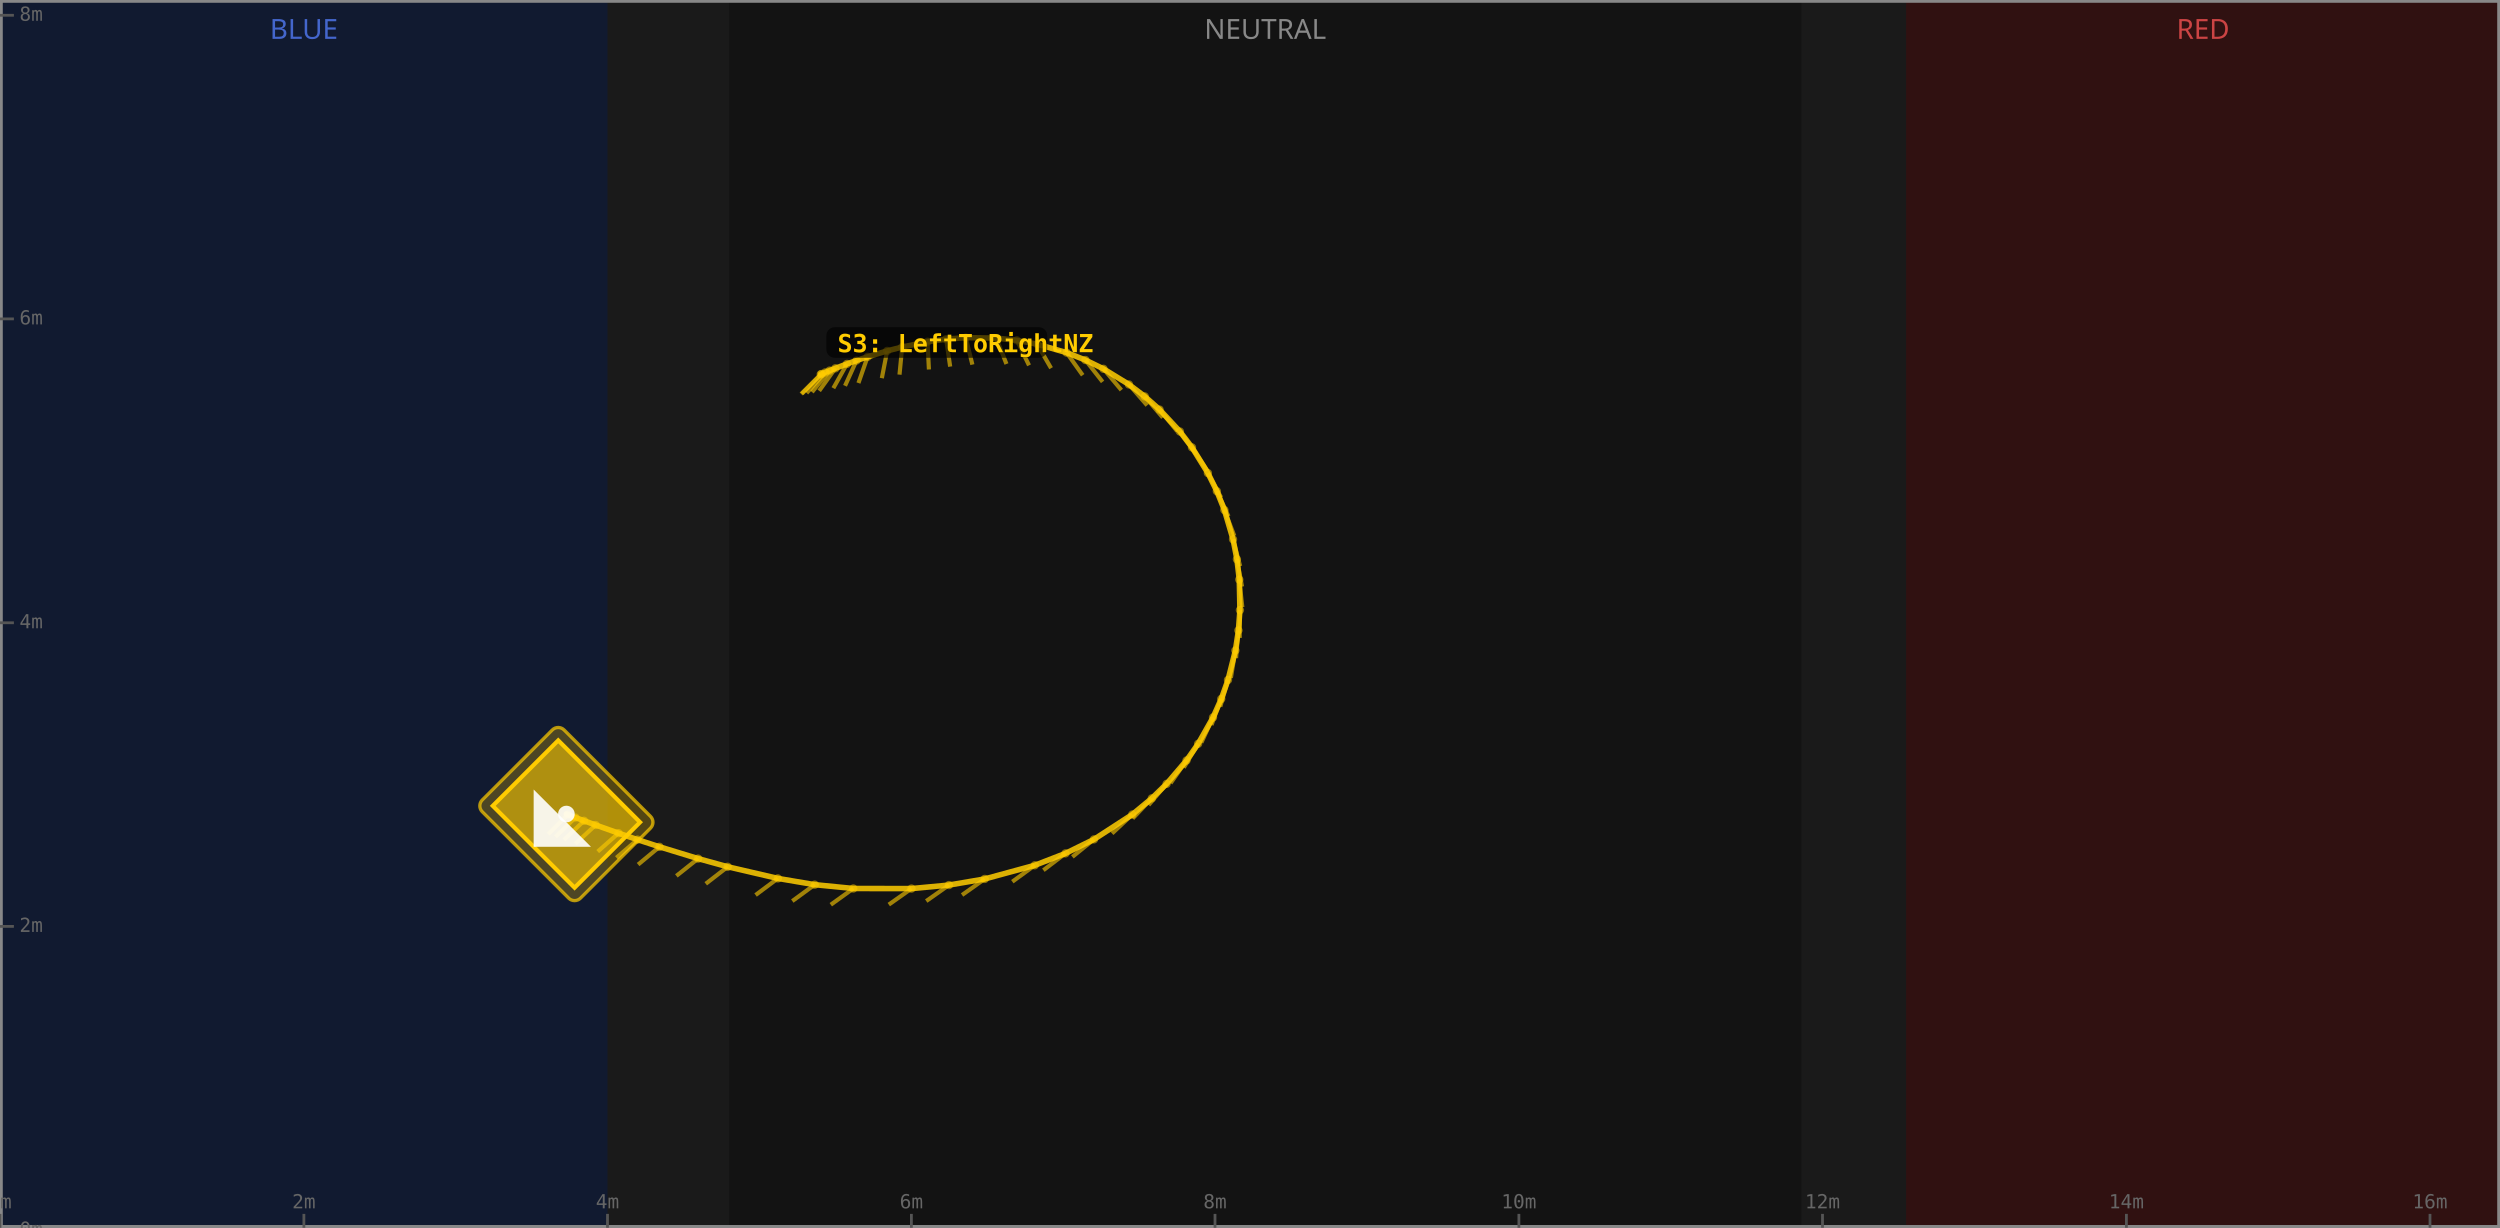
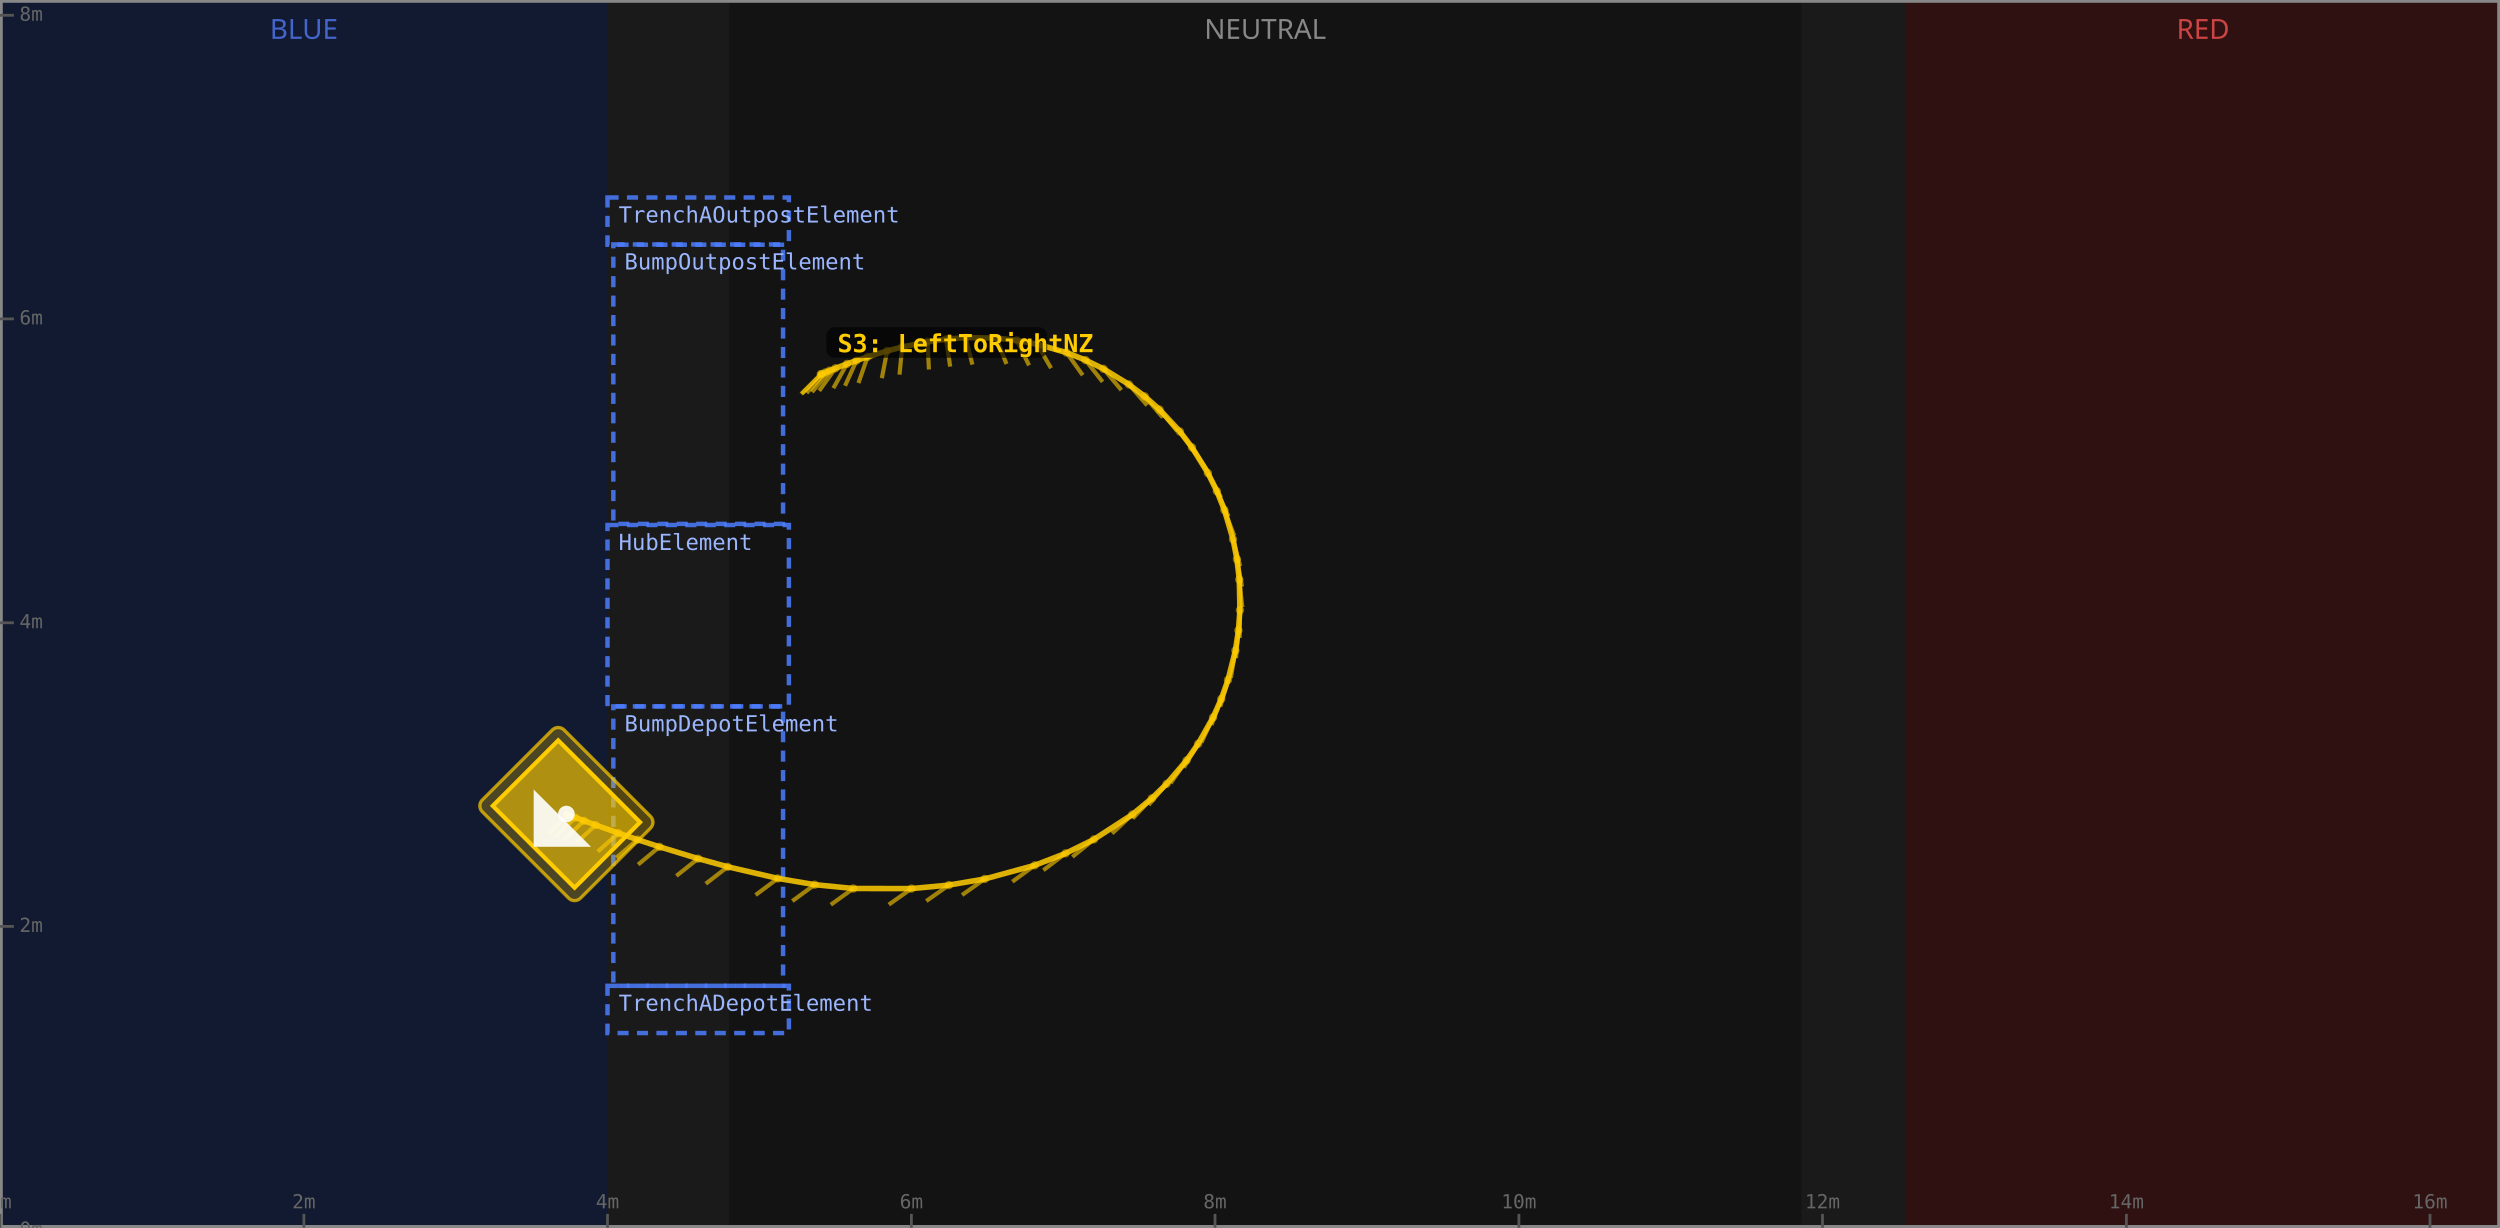
<svg xmlns="http://www.w3.org/2000/svg" width="900" height="442" viewBox="0 0 900 442">
  <rect x="0" y="0" width="900" height="442" fill="#1a1a1a" />
  <rect x="0" y="0" width="218.7" height="442" fill="#0d1a3a" fill-opacity="0.7" />
  <text x="109.4" y="14" text-anchor="middle" font-size="10" fill="#4466cc" font-family="sans-serif">BLUE</text>
  <rect x="262.5" y="0" width="386.0" height="442" fill="#111111" fill-opacity="0.7" />
  <text x="455.5" y="14" text-anchor="middle" font-size="10" fill="#888" font-family="sans-serif">NEUTRAL</text>
  <rect x="686.2" y="0" width="213.8" height="442" fill="#3a0d0d" fill-opacity="0.7" />
  <text x="793.1" y="14" text-anchor="middle" font-size="10" fill="#cc4444" font-family="sans-serif">RED</text>
  <rect x="0" y="0" width="900" height="442" fill="none" stroke="#888" stroke-width="2" />
  <line x1="0.0" y1="442" x2="0.0" y2="437" stroke="#555" stroke-width="1" />
  <text x="0.0" y="435" text-anchor="middle" font-size="7" fill="#666" font-family="monospace">0m</text>
  <line x1="109.4" y1="442" x2="109.4" y2="437" stroke="#555" stroke-width="1" />
  <text x="109.4" y="435" text-anchor="middle" font-size="7" fill="#666" font-family="monospace">2m</text>
  <line x1="218.7" y1="442" x2="218.7" y2="437" stroke="#555" stroke-width="1" />
  <text x="218.7" y="435" text-anchor="middle" font-size="7" fill="#666" font-family="monospace">4m</text>
  <line x1="328.1" y1="442" x2="328.1" y2="437" stroke="#555" stroke-width="1" />
  <text x="328.1" y="435" text-anchor="middle" font-size="7" fill="#666" font-family="monospace">6m</text>
  <line x1="437.4" y1="442" x2="437.4" y2="437" stroke="#555" stroke-width="1" />
  <text x="437.4" y="435" text-anchor="middle" font-size="7" fill="#666" font-family="monospace">8m</text>
  <line x1="546.8" y1="442" x2="546.8" y2="437" stroke="#555" stroke-width="1" />
  <text x="546.8" y="435" text-anchor="middle" font-size="7" fill="#666" font-family="monospace">10m</text>
  <line x1="656.1" y1="442" x2="656.1" y2="437" stroke="#555" stroke-width="1" />
  <text x="656.1" y="435" text-anchor="middle" font-size="7" fill="#666" font-family="monospace">12m</text>
  <line x1="765.5" y1="442" x2="765.5" y2="437" stroke="#555" stroke-width="1" />
  <text x="765.5" y="435" text-anchor="middle" font-size="7" fill="#666" font-family="monospace">14m</text>
  <line x1="874.8" y1="442" x2="874.8" y2="437" stroke="#555" stroke-width="1" />
  <text x="874.8" y="435" text-anchor="middle" font-size="7" fill="#666" font-family="monospace">16m</text>
  <line x1="0" y1="442.9" x2="5" y2="442.9" stroke="#555" stroke-width="1" />
  <text x="7" y="442.9" dominant-baseline="middle" font-size="7" fill="#666" font-family="monospace">0m</text>
  <line x1="0" y1="333.5" x2="5" y2="333.5" stroke="#555" stroke-width="1" />
  <text x="7" y="333.5" dominant-baseline="middle" font-size="7" fill="#666" font-family="monospace">2m</text>
  <line x1="0" y1="224.2" x2="5" y2="224.2" stroke="#555" stroke-width="1" />
  <text x="7" y="224.2" dominant-baseline="middle" font-size="7" fill="#666" font-family="monospace">4m</text>
  <line x1="0" y1="114.8" x2="5" y2="114.8" stroke="#555" stroke-width="1" />
  <text x="7" y="114.8" dominant-baseline="middle" font-size="7" fill="#666" font-family="monospace">6m</text>
  <line x1="0" y1="5.5" x2="5" y2="5.5" stroke="#555" stroke-width="1" />
  <text x="7" y="5.5" dominant-baseline="middle" font-size="7" fill="#666" font-family="monospace">8m</text>
+   <rect x="220.8" y="254.3" width="61.1" height="100.6" fill="none" stroke="#4d7dff" stroke-width="1.6" stroke-dasharray="4 3" stroke-opacity="0.85" />
+   <text x="224.8" y="263.3" text-anchor="start" font-size="8" fill="#9bb6ff" font-family="monospace">BumpDepotElement</text>
+   <rect x="220.8" y="88.0" width="61.1" height="100.6" fill="none" stroke="#4d7dff" stroke-width="1.6" stroke-dasharray="4 3" stroke-opacity="0.85" />
+   <text x="224.8" y="97.0" text-anchor="start" font-size="8" fill="#9bb6ff" font-family="monospace">BumpOutpostElement</text>
+   <rect x="218.7" y="189.0" width="65.3" height="65.3" fill="none" stroke="#4d7dff" stroke-width="1.6" stroke-dasharray="4 3" stroke-opacity="0.85" />
+   <text x="222.7" y="198.0" text-anchor="start" font-size="8" fill="#9bb6ff" font-family="monospace">HubElement</text>
+   <rect x="218.7" y="354.9" width="65.3" height="17.0" fill="none" stroke="#4d7dff" stroke-width="1.6" stroke-dasharray="4 3" stroke-opacity="0.85" />
+   <text x="222.7" y="363.9" text-anchor="start" font-size="8" fill="#9bb6ff" font-family="monospace">TrenchADepotElement</text>
+   <rect x="218.7" y="71.1" width="65.3" height="17.0" fill="none" stroke="#4d7dff" stroke-width="1.6" stroke-dasharray="4 3" stroke-opacity="0.85" />
+   <text x="222.7" y="80.1" text-anchor="start" font-size="8" fill="#9bb6ff" font-family="monospace">TrenchAOutpostElement</text>
  <polyline points="295.47,134.76 295.73,134.64 297.09,134.07 298.65,133.42 300.74,132.59 304.89,131.02 308.34,129.79 312.33,128.45 319.38,126.33 324.78,124.92 333.91,123.03 340.61,122.09 347.69,121.55 358.70,121.72 366.08,122.53 373.37,123.90 383.97,126.94 390.75,129.61 397.25,132.78 406.41,138.40 412.11,142.71 417.45,147.45 424.76,155.34 429.12,161.07 434.84,170.30 438.06,176.82 440.78,183.60 443.89,194.15 445.29,201.35 446.14,208.65 446.37,219.65 445.83,226.95 444.74,234.18 442.08,244.78 439.64,251.63 436.69,258.27 431.33,267.77 427.14,273.77 419.98,282.19 414.65,287.40 407.63,293.22 393.82,302.18 383.57,307.22 372.51,311.51 354.50,316.42 341.62,318.62 328.13,319.89 307.20,319.86 293.30,318.48 280.02,316.23 261.98,312.04 251.32,309.10 237.41,304.85 229.50,302.27 222.67,299.94 214.43,297.01 210.26,295.48 207.14,294.31 204.42,293.26 203.90,293.06" fill="none" stroke="#ffcc00" stroke-width="2" stroke-opacity="0.85" stroke-linejoin="round" stroke-linecap="round" />
  <g id="pose1000" transform="translate(295.47,134.76) rotate(135.00)">
    <line x1="0" y1="0" x2="10.00" y2="0" stroke="#ffcc00" stroke-width="1.5" stroke-opacity="0.6" />
    <circle cx="0" cy="0" r="1.5" fill="#ffcc00" fill-opacity="0.5" />
  </g>
  <g id="pose1001" transform="translate(295.73,134.64) rotate(134.69)">
    <line x1="0" y1="0" x2="10.00" y2="0" stroke="#ffcc00" stroke-width="1.5" stroke-opacity="0.6" />
    <circle cx="0" cy="0" r="1.5" fill="#ffcc00" fill-opacity="0.5" />
  </g>
  <g id="pose1002" transform="translate(297.09,134.07) rotate(132.13)">
    <line x1="0" y1="0" x2="10.00" y2="0" stroke="#ffcc00" stroke-width="1.5" stroke-opacity="0.6" />
    <circle cx="0" cy="0" r="1.5" fill="#ffcc00" fill-opacity="0.5" />
  </g>
  <g id="pose1003" transform="translate(298.65,133.42) rotate(129.29)">
    <line x1="0" y1="0" x2="10.00" y2="0" stroke="#ffcc00" stroke-width="1.5" stroke-opacity="0.6" />
    <circle cx="0" cy="0" r="1.5" fill="#ffcc00" fill-opacity="0.5" />
  </g>
  <g id="pose1004" transform="translate(300.74,132.59) rotate(125.71)">
    <line x1="0" y1="0" x2="10.00" y2="0" stroke="#ffcc00" stroke-width="1.5" stroke-opacity="0.6" />
    <circle cx="0" cy="0" r="1.5" fill="#ffcc00" fill-opacity="0.5" />
  </g>
  <g id="pose1005" transform="translate(304.89,131.02) rotate(119.25)">
    <line x1="0" y1="0" x2="10.00" y2="0" stroke="#ffcc00" stroke-width="1.5" stroke-opacity="0.6" />
    <circle cx="0" cy="0" r="1.5" fill="#ffcc00" fill-opacity="0.5" />
  </g>
  <g id="pose1006" transform="translate(308.34,129.79) rotate(114.40)">
    <line x1="0" y1="0" x2="10.00" y2="0" stroke="#ffcc00" stroke-width="1.5" stroke-opacity="0.6" />
    <circle cx="0" cy="0" r="1.5" fill="#ffcc00" fill-opacity="0.5" />
  </g>
  <g id="pose1007" transform="translate(312.33,128.45) rotate(109.22)">
    <line x1="0" y1="0" x2="10.00" y2="0" stroke="#ffcc00" stroke-width="1.5" stroke-opacity="0.6" />
    <circle cx="0" cy="0" r="1.5" fill="#ffcc00" fill-opacity="0.5" />
  </g>
  <g id="pose1008" transform="translate(319.38,126.33) rotate(101.06)">
    <line x1="0" y1="0" x2="10.00" y2="0" stroke="#ffcc00" stroke-width="1.5" stroke-opacity="0.6" />
    <circle cx="0" cy="0" r="1.5" fill="#ffcc00" fill-opacity="0.5" />
  </g>
  <g id="pose1009" transform="translate(324.78,124.92) rotate(95.49)">
    <line x1="0" y1="0" x2="10.00" y2="0" stroke="#ffcc00" stroke-width="1.5" stroke-opacity="0.6" />
    <circle cx="0" cy="0" r="1.5" fill="#ffcc00" fill-opacity="0.5" />
  </g>
  <g id="pose1010" transform="translate(333.91,123.03) rotate(87.13)">
    <line x1="0" y1="0" x2="10.00" y2="0" stroke="#ffcc00" stroke-width="1.5" stroke-opacity="0.6" />
    <circle cx="0" cy="0" r="1.5" fill="#ffcc00" fill-opacity="0.5" />
  </g>
  <g id="pose1011" transform="translate(340.61,122.09) rotate(81.65)">
    <line x1="0" y1="0" x2="10.00" y2="0" stroke="#ffcc00" stroke-width="1.5" stroke-opacity="0.6" />
    <circle cx="0" cy="0" r="1.5" fill="#ffcc00" fill-opacity="0.5" />
  </g>
  <g id="pose1012" transform="translate(347.69,121.55) rotate(76.32)">
    <line x1="0" y1="0" x2="10.00" y2="0" stroke="#ffcc00" stroke-width="1.5" stroke-opacity="0.6" />
    <circle cx="0" cy="0" r="1.5" fill="#ffcc00" fill-opacity="0.5" />
  </g>
  <g id="pose1013" transform="translate(358.70,121.72) rotate(68.76)">
    <line x1="0" y1="0" x2="10.00" y2="0" stroke="#ffcc00" stroke-width="1.5" stroke-opacity="0.6" />
    <circle cx="0" cy="0" r="1.5" fill="#ffcc00" fill-opacity="0.5" />
  </g>
  <g id="pose1014" transform="translate(366.08,122.53) rotate(64.10)">
    <line x1="0" y1="0" x2="10.00" y2="0" stroke="#ffcc00" stroke-width="1.5" stroke-opacity="0.6" />
    <circle cx="0" cy="0" r="1.5" fill="#ffcc00" fill-opacity="0.5" />
  </g>
  <g id="pose1015" transform="translate(373.37,123.90) rotate(59.86)">
    <line x1="0" y1="0" x2="10.00" y2="0" stroke="#ffcc00" stroke-width="1.5" stroke-opacity="0.6" />
    <circle cx="0" cy="0" r="1.5" fill="#ffcc00" fill-opacity="0.5" />
  </g>
  <g id="pose1016" transform="translate(383.97,126.94) rotate(54.51)">
    <line x1="0" y1="0" x2="10.00" y2="0" stroke="#ffcc00" stroke-width="1.5" stroke-opacity="0.6" />
    <circle cx="0" cy="0" r="1.5" fill="#ffcc00" fill-opacity="0.5" />
  </g>
  <g id="pose1017" transform="translate(390.75,129.61) rotate(51.78)">
    <line x1="0" y1="0" x2="10.00" y2="0" stroke="#ffcc00" stroke-width="1.5" stroke-opacity="0.6" />
    <circle cx="0" cy="0" r="1.5" fill="#ffcc00" fill-opacity="0.5" />
  </g>
  <g id="pose1018" transform="translate(397.25,132.78) rotate(49.89)">
    <line x1="0" y1="0" x2="10.00" y2="0" stroke="#ffcc00" stroke-width="1.5" stroke-opacity="0.6" />
    <circle cx="0" cy="0" r="1.5" fill="#ffcc00" fill-opacity="0.5" />
  </g>
  <g id="pose1019" transform="translate(406.41,138.40) rotate(48.97)">
    <line x1="0" y1="0" x2="10.00" y2="0" stroke="#ffcc00" stroke-width="1.5" stroke-opacity="0.6" />
    <circle cx="0" cy="0" r="1.5" fill="#ffcc00" fill-opacity="0.5" />
  </g>
  <g id="pose1020" transform="translate(412.11,142.71) rotate(49.53)">
    <line x1="0" y1="0" x2="10.00" y2="0" stroke="#ffcc00" stroke-width="1.5" stroke-opacity="0.6" />
    <circle cx="0" cy="0" r="1.5" fill="#ffcc00" fill-opacity="0.5" />
  </g>
  <g id="pose1021" transform="translate(417.45,147.45) rotate(50.86)">
    <line x1="0" y1="0" x2="10.00" y2="0" stroke="#ffcc00" stroke-width="1.5" stroke-opacity="0.6" />
    <circle cx="0" cy="0" r="1.5" fill="#ffcc00" fill-opacity="0.5" />
  </g>
  <g id="pose1022" transform="translate(424.76,155.34) rotate(54.02)">
    <line x1="0" y1="0" x2="10.00" y2="0" stroke="#ffcc00" stroke-width="1.5" stroke-opacity="0.6" />
    <circle cx="0" cy="0" r="1.5" fill="#ffcc00" fill-opacity="0.5" />
  </g>
  <g id="pose1023" transform="translate(429.12,161.07) rotate(56.75)">
    <line x1="0" y1="0" x2="10.00" y2="0" stroke="#ffcc00" stroke-width="1.5" stroke-opacity="0.6" />
    <circle cx="0" cy="0" r="1.5" fill="#ffcc00" fill-opacity="0.5" />
  </g>
  <g id="pose1024" transform="translate(434.84,170.30) rotate(61.57)">
    <line x1="0" y1="0" x2="10.00" y2="0" stroke="#ffcc00" stroke-width="1.5" stroke-opacity="0.6" />
    <circle cx="0" cy="0" r="1.5" fill="#ffcc00" fill-opacity="0.5" />
  </g>
  <g id="pose1025" transform="translate(438.06,176.82) rotate(65.17)">
    <line x1="0" y1="0" x2="10.00" y2="0" stroke="#ffcc00" stroke-width="1.5" stroke-opacity="0.6" />
    <circle cx="0" cy="0" r="1.5" fill="#ffcc00" fill-opacity="0.5" />
  </g>
  <g id="pose1026" transform="translate(440.78,183.60) rotate(69.00)">
    <line x1="0" y1="0" x2="10.00" y2="0" stroke="#ffcc00" stroke-width="1.5" stroke-opacity="0.6" />
    <circle cx="0" cy="0" r="1.5" fill="#ffcc00" fill-opacity="0.5" />
  </g>
  <g id="pose1027" transform="translate(443.89,194.15) rotate(75.11)">
    <line x1="0" y1="0" x2="10.00" y2="0" stroke="#ffcc00" stroke-width="1.5" stroke-opacity="0.6" />
    <circle cx="0" cy="0" r="1.5" fill="#ffcc00" fill-opacity="0.5" />
  </g>
  <g id="pose1028" transform="translate(445.29,201.35) rotate(79.36)">
    <line x1="0" y1="0" x2="10.00" y2="0" stroke="#ffcc00" stroke-width="1.5" stroke-opacity="0.6" />
    <circle cx="0" cy="0" r="1.5" fill="#ffcc00" fill-opacity="0.5" />
  </g>
  <g id="pose1029" transform="translate(446.14,208.65) rotate(83.71)">
    <line x1="0" y1="0" x2="10.00" y2="0" stroke="#ffcc00" stroke-width="1.5" stroke-opacity="0.6" />
    <circle cx="0" cy="0" r="1.5" fill="#ffcc00" fill-opacity="0.5" />
  </g>
  <g id="pose1030" transform="translate(446.37,219.65) rotate(90.37)">
    <line x1="0" y1="0" x2="10.00" y2="0" stroke="#ffcc00" stroke-width="1.5" stroke-opacity="0.6" />
    <circle cx="0" cy="0" r="1.5" fill="#ffcc00" fill-opacity="0.5" />
  </g>
  <g id="pose1031" transform="translate(445.83,226.95) rotate(94.87)">
    <line x1="0" y1="0" x2="10.00" y2="0" stroke="#ffcc00" stroke-width="1.5" stroke-opacity="0.6" />
    <circle cx="0" cy="0" r="1.5" fill="#ffcc00" fill-opacity="0.5" />
  </g>
  <g id="pose1032" transform="translate(444.74,234.18) rotate(99.37)">
    <line x1="0" y1="0" x2="10.00" y2="0" stroke="#ffcc00" stroke-width="1.5" stroke-opacity="0.6" />
    <circle cx="0" cy="0" r="1.5" fill="#ffcc00" fill-opacity="0.5" />
  </g>
  <g id="pose1033" transform="translate(442.08,244.78) rotate(106.09)">
    <line x1="0" y1="0" x2="10.00" y2="0" stroke="#ffcc00" stroke-width="1.5" stroke-opacity="0.6" />
    <circle cx="0" cy="0" r="1.5" fill="#ffcc00" fill-opacity="0.5" />
  </g>
  <g id="pose1034" transform="translate(439.64,251.63) rotate(110.50)">
    <line x1="0" y1="0" x2="10.00" y2="0" stroke="#ffcc00" stroke-width="1.5" stroke-opacity="0.6" />
    <circle cx="0" cy="0" r="1.5" fill="#ffcc00" fill-opacity="0.5" />
  </g>
  <g id="pose1035" transform="translate(436.69,258.27) rotate(114.82)">
    <line x1="0" y1="0" x2="10.00" y2="0" stroke="#ffcc00" stroke-width="1.5" stroke-opacity="0.6" />
    <circle cx="0" cy="0" r="1.5" fill="#ffcc00" fill-opacity="0.5" />
  </g>
  <g id="pose1036" transform="translate(431.33,267.77) rotate(121.04)">
    <line x1="0" y1="0" x2="10.00" y2="0" stroke="#ffcc00" stroke-width="1.5" stroke-opacity="0.6" />
    <circle cx="0" cy="0" r="1.5" fill="#ffcc00" fill-opacity="0.5" />
  </g>
  <g id="pose1037" transform="translate(427.14,273.77) rotate(124.96)">
    <line x1="0" y1="0" x2="10.00" y2="0" stroke="#ffcc00" stroke-width="1.5" stroke-opacity="0.6" />
    <circle cx="0" cy="0" r="1.5" fill="#ffcc00" fill-opacity="0.5" />
  </g>
  <g id="pose1038" transform="translate(419.98,282.19) rotate(130.36)">
    <line x1="0" y1="0" x2="10.00" y2="0" stroke="#ffcc00" stroke-width="1.5" stroke-opacity="0.6" />
    <circle cx="0" cy="0" r="1.5" fill="#ffcc00" fill-opacity="0.5" />
  </g>
  <g id="pose1039" transform="translate(414.65,287.40) rotate(133.55)">
    <line x1="0" y1="0" x2="10.00" y2="0" stroke="#ffcc00" stroke-width="1.5" stroke-opacity="0.6" />
    <circle cx="0" cy="0" r="1.5" fill="#ffcc00" fill-opacity="0.5" />
  </g>
  <g id="pose1040" transform="translate(407.63,293.22) rotate(136.88)">
    <line x1="0" y1="0" x2="10.00" y2="0" stroke="#ffcc00" stroke-width="1.5" stroke-opacity="0.6" />
    <circle cx="0" cy="0" r="1.5" fill="#ffcc00" fill-opacity="0.5" />
  </g>
  <g id="pose1041" transform="translate(393.82,302.18) rotate(140.99)">
    <line x1="0" y1="0" x2="10.00" y2="0" stroke="#ffcc00" stroke-width="1.5" stroke-opacity="0.6" />
    <circle cx="0" cy="0" r="1.5" fill="#ffcc00" fill-opacity="0.5" />
  </g>
  <g id="pose1042" transform="translate(383.57,307.22) rotate(142.72)">
    <line x1="0" y1="0" x2="10.00" y2="0" stroke="#ffcc00" stroke-width="1.5" stroke-opacity="0.6" />
    <circle cx="0" cy="0" r="1.5" fill="#ffcc00" fill-opacity="0.5" />
  </g>
  <g id="pose1043" transform="translate(372.51,311.51) rotate(143.85)">
    <line x1="0" y1="0" x2="10.00" y2="0" stroke="#ffcc00" stroke-width="1.5" stroke-opacity="0.6" />
    <circle cx="0" cy="0" r="1.5" fill="#ffcc00" fill-opacity="0.5" />
  </g>
  <g id="pose1044" transform="translate(354.50,316.42) rotate(144.70)">
    <line x1="0" y1="0" x2="10.00" y2="0" stroke="#ffcc00" stroke-width="1.5" stroke-opacity="0.6" />
    <circle cx="0" cy="0" r="1.5" fill="#ffcc00" fill-opacity="0.5" />
  </g>
  <g id="pose1045" transform="translate(341.62,318.62) rotate(144.85)">
    <line x1="0" y1="0" x2="10.00" y2="0" stroke="#ffcc00" stroke-width="1.5" stroke-opacity="0.6" />
    <circle cx="0" cy="0" r="1.5" fill="#ffcc00" fill-opacity="0.5" />
  </g>
  <g id="pose1046" transform="translate(328.13,319.89) rotate(144.76)">
    <line x1="0" y1="0" x2="10.00" y2="0" stroke="#ffcc00" stroke-width="1.5" stroke-opacity="0.6" />
    <circle cx="0" cy="0" r="1.5" fill="#ffcc00" fill-opacity="0.5" />
  </g>
  <g id="pose1047" transform="translate(307.20,319.86) rotate(144.30)">
    <line x1="0" y1="0" x2="10.00" y2="0" stroke="#ffcc00" stroke-width="1.5" stroke-opacity="0.6" />
    <circle cx="0" cy="0" r="1.5" fill="#ffcc00" fill-opacity="0.5" />
  </g>
  <g id="pose1048" transform="translate(293.30,318.48) rotate(143.84)">
    <line x1="0" y1="0" x2="10.00" y2="0" stroke="#ffcc00" stroke-width="1.5" stroke-opacity="0.6" />
    <circle cx="0" cy="0" r="1.5" fill="#ffcc00" fill-opacity="0.5" />
  </g>
  <g id="pose1049" transform="translate(280.02,316.23) rotate(143.29)">
    <line x1="0" y1="0" x2="10.00" y2="0" stroke="#ffcc00" stroke-width="1.5" stroke-opacity="0.6" />
    <circle cx="0" cy="0" r="1.5" fill="#ffcc00" fill-opacity="0.5" />
  </g>
  <g id="pose1050" transform="translate(261.98,312.04) rotate(142.29)">
    <line x1="0" y1="0" x2="10.00" y2="0" stroke="#ffcc00" stroke-width="1.5" stroke-opacity="0.6" />
    <circle cx="0" cy="0" r="1.5" fill="#ffcc00" fill-opacity="0.5" />
  </g>
  <g id="pose1051" transform="translate(251.32,309.10) rotate(141.52)">
    <line x1="0" y1="0" x2="10.00" y2="0" stroke="#ffcc00" stroke-width="1.5" stroke-opacity="0.6" />
    <circle cx="0" cy="0" r="1.5" fill="#ffcc00" fill-opacity="0.5" />
  </g>
  <g id="pose1052" transform="translate(237.41,304.85) rotate(140.27)">
    <line x1="0" y1="0" x2="10.00" y2="0" stroke="#ffcc00" stroke-width="1.5" stroke-opacity="0.6" />
    <circle cx="0" cy="0" r="1.5" fill="#ffcc00" fill-opacity="0.5" />
  </g>
  <g id="pose1053" transform="translate(229.50,302.27) rotate(139.40)">
    <line x1="0" y1="0" x2="10.00" y2="0" stroke="#ffcc00" stroke-width="1.5" stroke-opacity="0.6" />
    <circle cx="0" cy="0" r="1.5" fill="#ffcc00" fill-opacity="0.5" />
  </g>
  <g id="pose1054" transform="translate(222.67,299.94) rotate(138.53)">
    <line x1="0" y1="0" x2="10.00" y2="0" stroke="#ffcc00" stroke-width="1.5" stroke-opacity="0.6" />
    <circle cx="0" cy="0" r="1.5" fill="#ffcc00" fill-opacity="0.5" />
  </g>
  <g id="pose1055" transform="translate(214.43,297.01) rotate(137.28)">
    <line x1="0" y1="0" x2="10.00" y2="0" stroke="#ffcc00" stroke-width="1.5" stroke-opacity="0.6" />
    <circle cx="0" cy="0" r="1.5" fill="#ffcc00" fill-opacity="0.5" />
  </g>
  <g id="pose1056" transform="translate(210.26,295.48) rotate(136.53)">
    <line x1="0" y1="0" x2="10.00" y2="0" stroke="#ffcc00" stroke-width="1.5" stroke-opacity="0.6" />
    <circle cx="0" cy="0" r="1.5" fill="#ffcc00" fill-opacity="0.5" />
  </g>
  <g id="pose1057" transform="translate(207.14,294.31) rotate(135.88)">
    <line x1="0" y1="0" x2="10.00" y2="0" stroke="#ffcc00" stroke-width="1.5" stroke-opacity="0.6" />
    <circle cx="0" cy="0" r="1.5" fill="#ffcc00" fill-opacity="0.5" />
  </g>
  <g id="pose1058" transform="translate(204.42,293.26) rotate(135.20)">
    <line x1="0" y1="0" x2="10.00" y2="0" stroke="#ffcc00" stroke-width="1.5" stroke-opacity="0.6" />
    <circle cx="0" cy="0" r="1.5" fill="#ffcc00" fill-opacity="0.5" />
  </g>
  <g id="pose1059" transform="translate(203.90,293.06) rotate(135.00)">
    <rect x="-20.83" y="-25.00" width="41.66" height="50.00" rx="3" fill="#ffcc00" fill-opacity="0.25" stroke="#ffcc00" stroke-width="1.2" stroke-opacity="0.7" />
    <rect x="-16.67" y="-20.83" width="33.33" height="41.66" fill="#ffcc00" fill-opacity="0.55" stroke="#ffcc00" stroke-width="1.5" />
    <polygon points="16.67,0 2.08,14.58 2.08,-14.58" fill="#ffffff" fill-opacity="0.9" />
    <circle cx="0" cy="0" r="3" fill="#ffffff" fill-opacity="0.9" />
  </g>
  <rect x="297.5" y="117.8" width="79.5" height="11" rx="3" fill="#000000" fill-opacity="0.65" />
  <text x="301.5" y="126.8" font-size="9" fill="#ffcc00" font-family="monospace" font-weight="bold">S3: LeftToRightNZ</text>
</svg>
